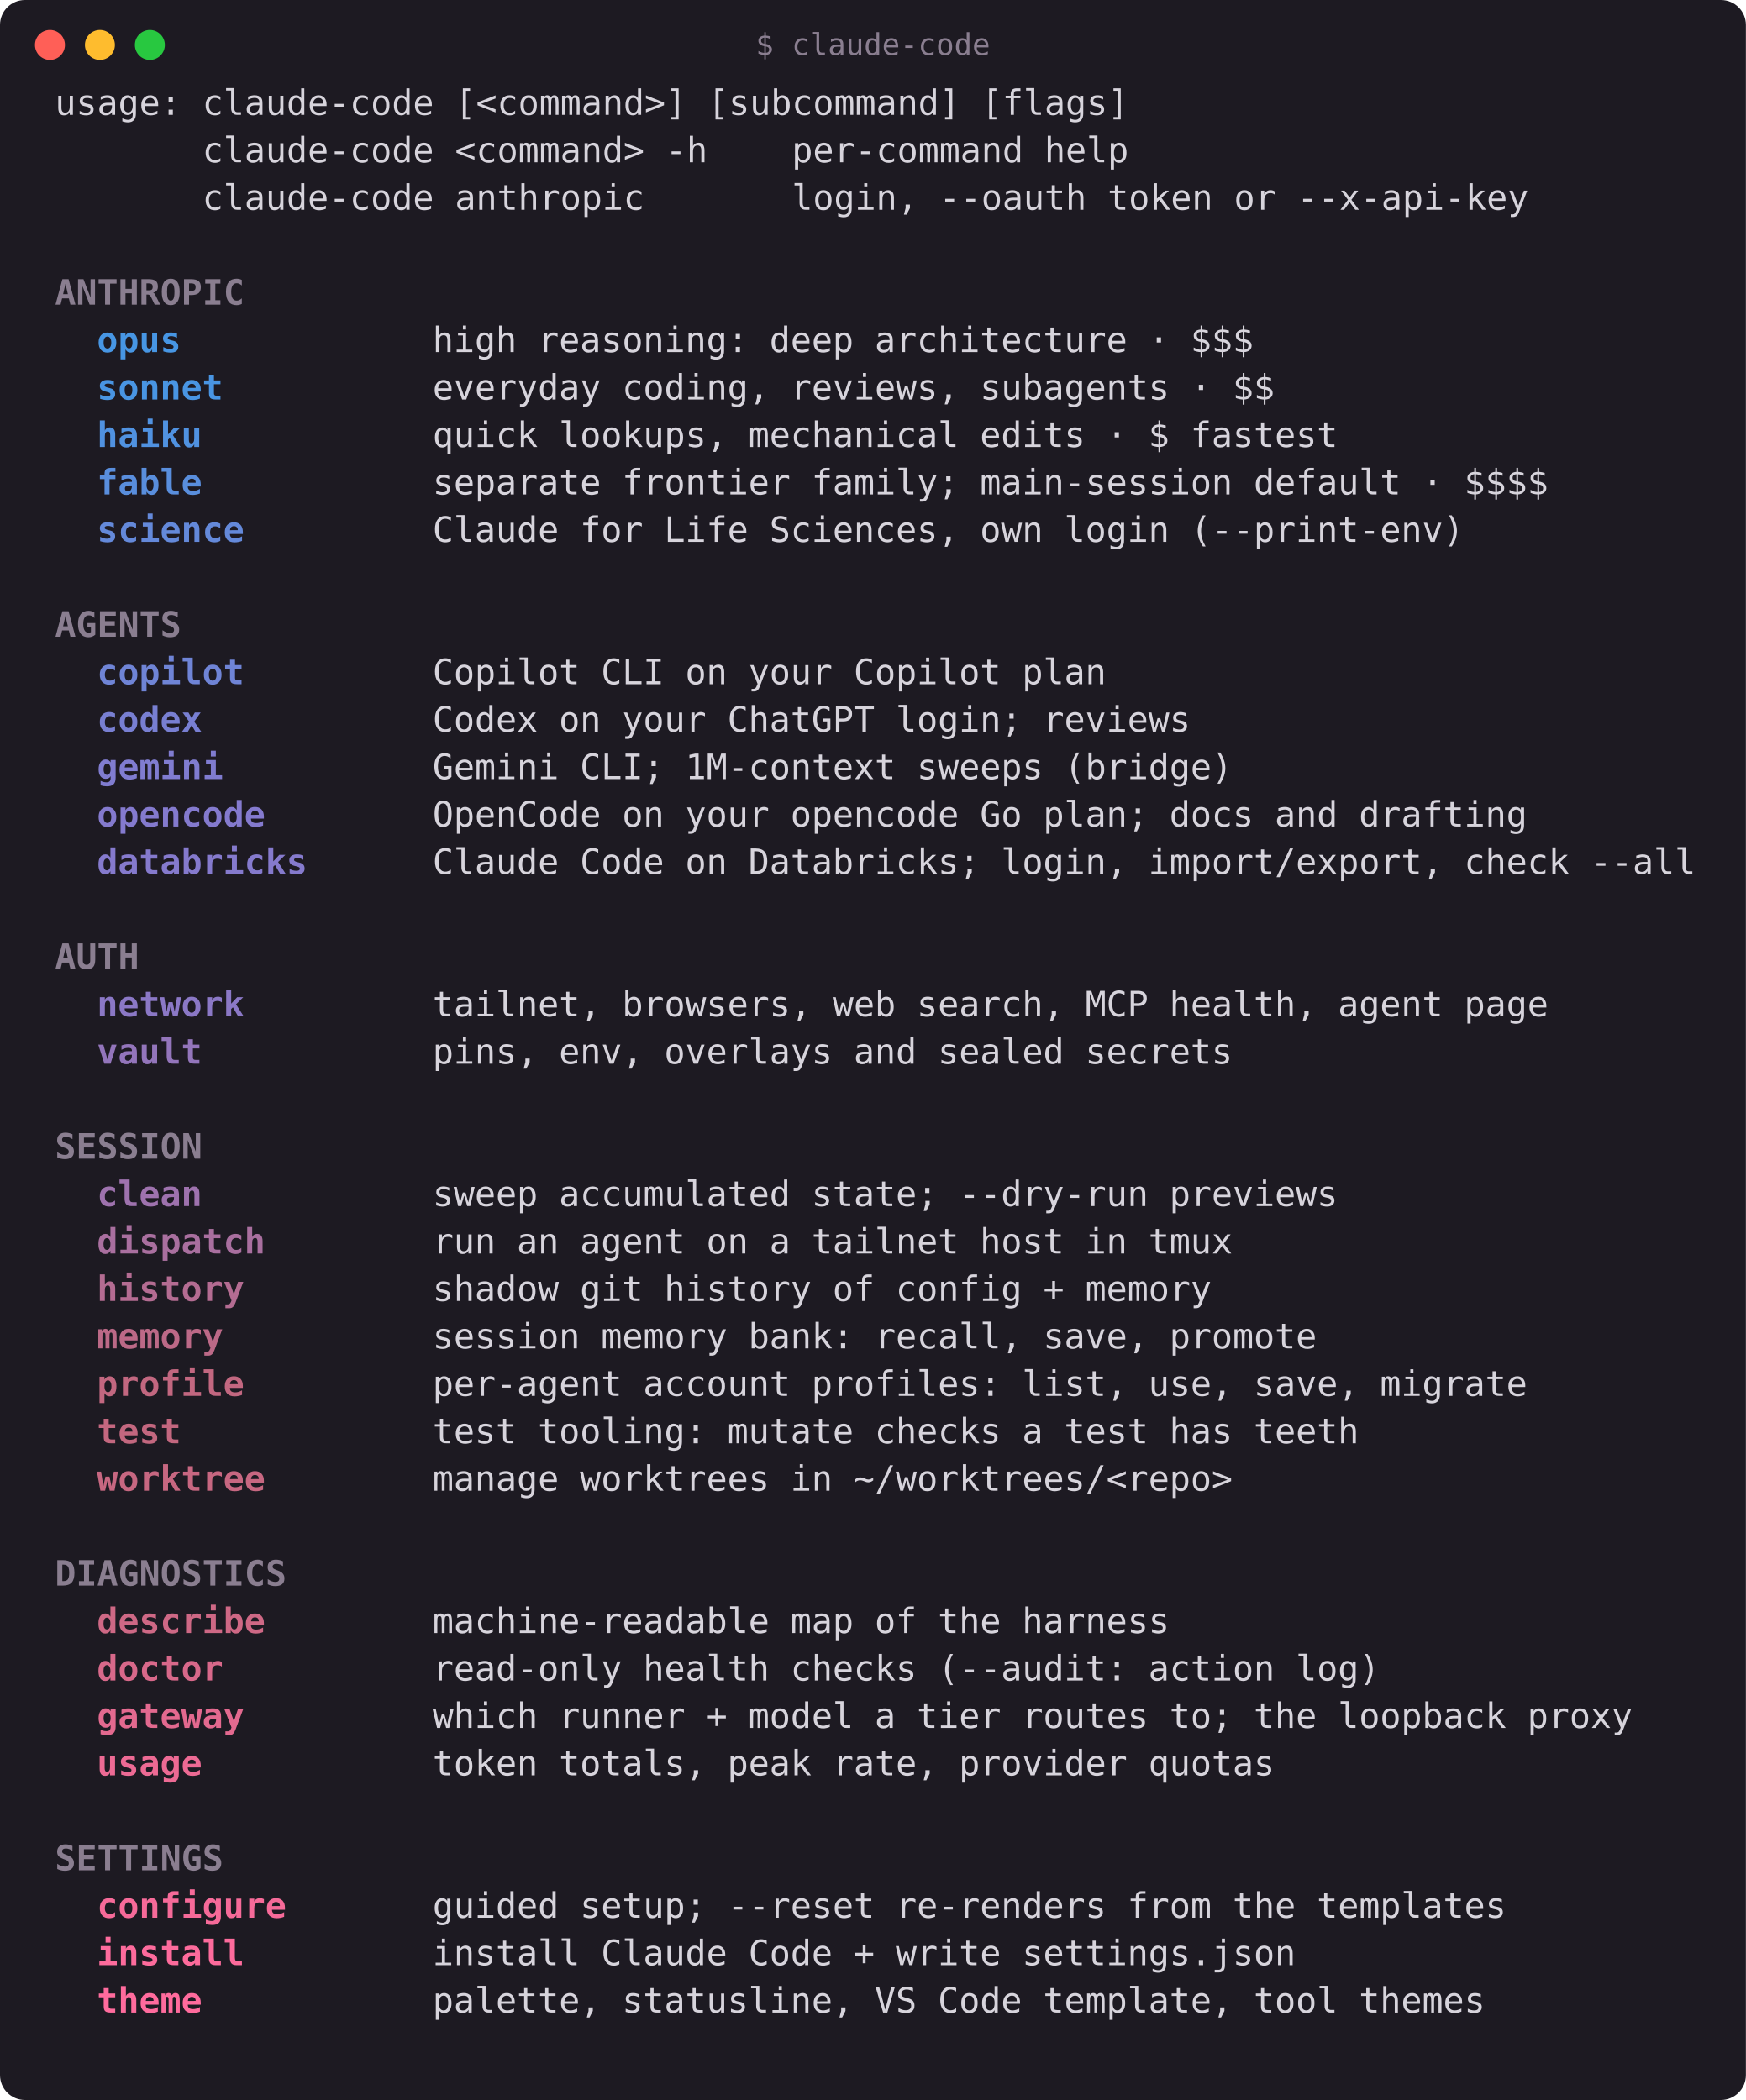
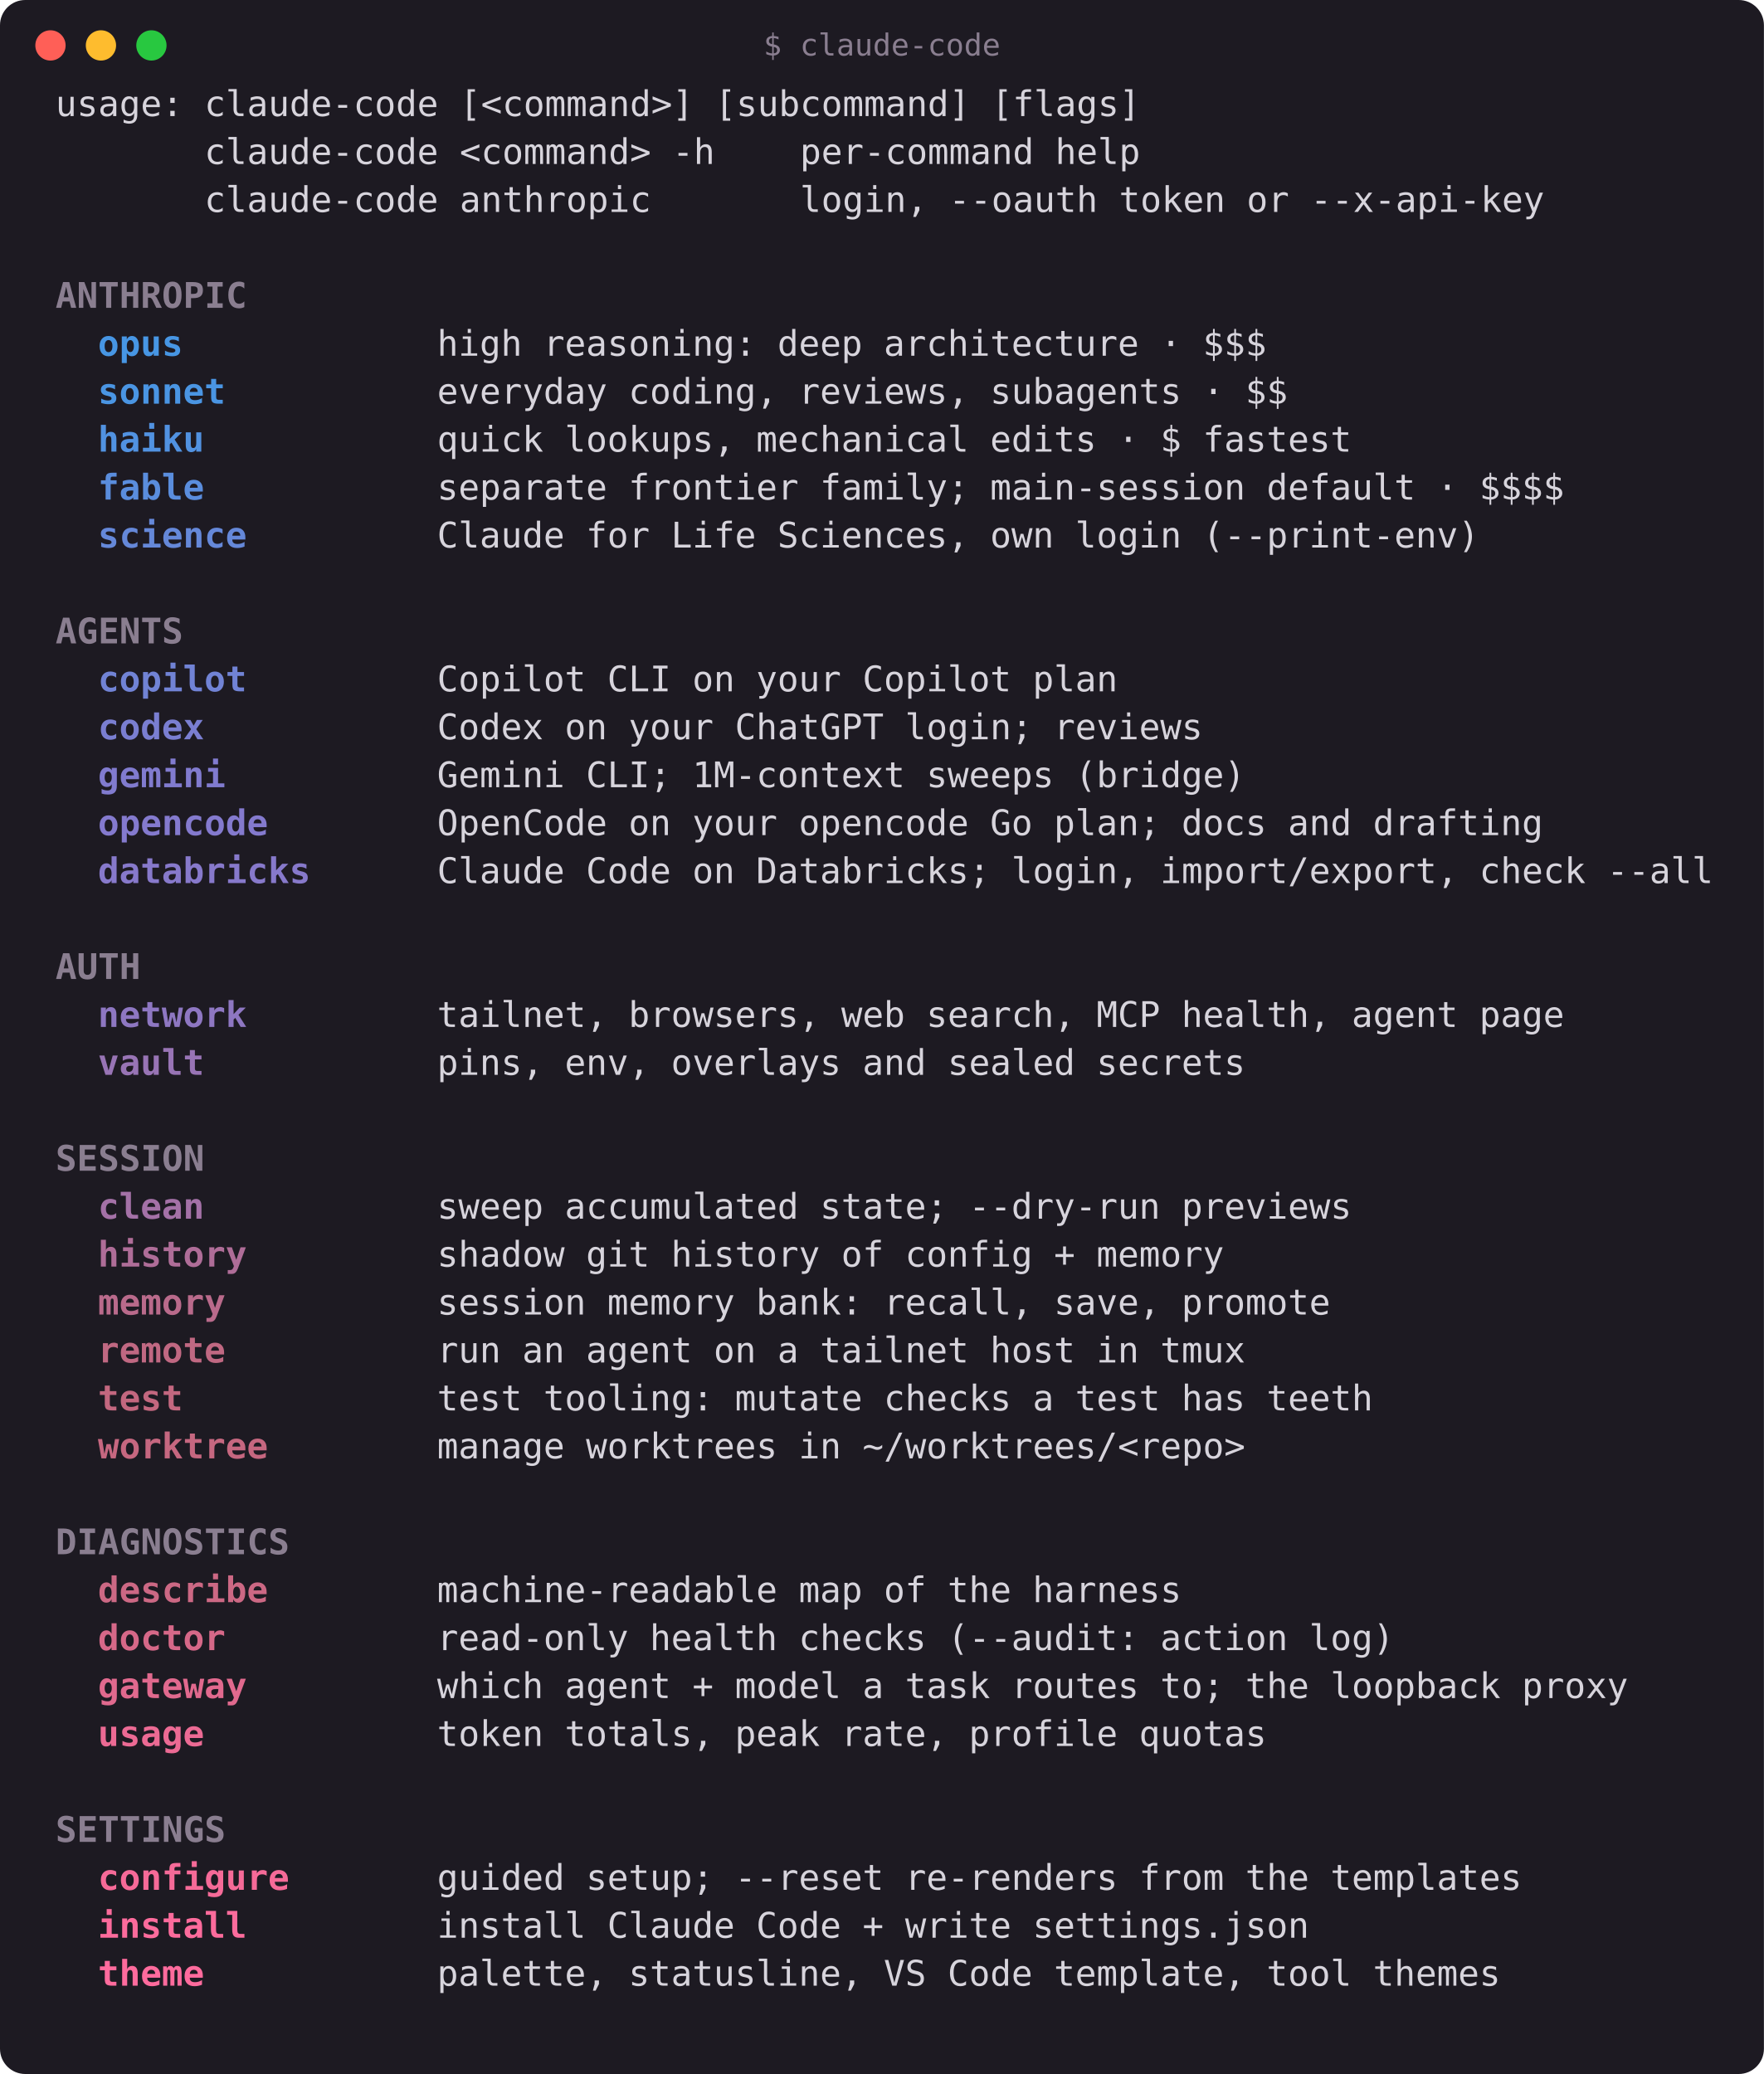
- <svg xmlns="http://www.w3.org/2000/svg" width="699" height="841" viewBox="0 0 699 841" role="img" aria-label="claude-code help menu">
-   <rect width="699" height="841" rx="10" fill="#1d1a22" />
+ <svg xmlns="http://www.w3.org/2000/svg" width="699" height="822" viewBox="0 0 699 822" role="img" aria-label="claude-code help menu">
+   <rect width="699" height="822" rx="10" fill="#1d1a22" />
  <circle cx="20" cy="18" r="6" fill="#ff5f57" />
  <circle cx="40" cy="18" r="6" fill="#febc2e" />
  <circle cx="60" cy="18" r="6" fill="#28c840" />
  <text x="349.5" y="22" fill="#8a7e90" font-family="ui-monospace,SFMono-Regular,Menlo,Consolas,monospace" font-size="12" text-anchor="middle">$ claude-code</text>
  <g font-family="ui-monospace,SFMono-Regular,Menlo,Consolas,monospace" font-size="14" xml:space="preserve">
    <text x="22.0" y="46" fill="#d7d4dc">usage: claude-code [&lt;command&gt;] [subcommand] [flags]</text>
    <text x="22.0" y="65" fill="#d7d4dc">       claude-code &lt;command&gt; -h    per-command help</text>
    <text x="22.0" y="84" fill="#d7d4dc">       claude-code anthropic       login, --oauth token or --x-api-key</text>
    <text x="22.0" y="122" fill="#8a7e90" font-weight="bold">ANTHROPIC</text>
    <text x="22.0" y="141" fill="#d7d4dc">  </text>
    <text x="38.8" y="141" fill="#4796e4" font-weight="bold">opus            </text>
    <text x="173.2" y="141" fill="#d7d4dc">high reasoning: deep architecture · $$$</text>
    <text x="22.0" y="160" fill="#d7d4dc">  </text>
-     <text x="38.8" y="160" fill="#4995e3" font-weight="bold">sonnet          </text>
+     <text x="38.8" y="160" fill="#4a95e3" font-weight="bold">sonnet          </text>
    <text x="173.2" y="160" fill="#d7d4dc">everyday coding, reviews, subagents · $$</text>
    <text x="22.0" y="179" fill="#d7d4dc">  </text>
-     <text x="38.8" y="179" fill="#5092e1" font-weight="bold">haiku           </text>
+     <text x="38.8" y="179" fill="#5192e1" font-weight="bold">haiku           </text>
    <text x="173.2" y="179" fill="#d7d4dc">quick lookups, mechanical edits · $ fastest</text>
    <text x="22.0" y="198" fill="#d7d4dc">  </text>
-     <text x="38.8" y="198" fill="#598edd" font-weight="bold">fable           </text>
+     <text x="38.8" y="198" fill="#5a8ddd" font-weight="bold">fable           </text>
    <text x="173.2" y="198" fill="#d7d4dc">separate frontier family; main-session default · $$$$</text>
    <text x="22.0" y="217" fill="#d7d4dc">  </text>
-     <text x="38.8" y="217" fill="#6489da" font-weight="bold">science         </text>
+     <text x="38.8" y="217" fill="#6588d9" font-weight="bold">science         </text>
    <text x="173.2" y="217" fill="#d7d4dc">Claude for Life Sciences, own login (--print-env)</text>
    <text x="22.0" y="255" fill="#8a7e90" font-weight="bold">AGENTS</text>
    <text x="22.0" y="274" fill="#d7d4dc">  </text>
-     <text x="38.8" y="274" fill="#6f84d6" font-weight="bold">copilot         </text>
+     <text x="38.8" y="274" fill="#7183d5" font-weight="bold">copilot         </text>
    <text x="173.2" y="274" fill="#d7d4dc">Copilot CLI on your Copilot plan</text>
    <text x="22.0" y="293" fill="#d7d4dc">  </text>
-     <text x="38.8" y="293" fill="#787fd2" font-weight="bold">codex           </text>
+     <text x="38.8" y="293" fill="#7a7ed1" font-weight="bold">codex           </text>
    <text x="173.2" y="293" fill="#d7d4dc">Codex on your ChatGPT login; reviews</text>
    <text x="22.0" y="312" fill="#d7d4dc">  </text>
-     <text x="38.8" y="312" fill="#807cd0" font-weight="bold">gemini          </text>
+     <text x="38.8" y="312" fill="#817bcf" font-weight="bold">gemini          </text>
    <text x="173.2" y="312" fill="#d7d4dc">Gemini CLI; 1M-context sweeps (bridge)</text>
    <text x="22.0" y="331" fill="#d7d4dc">  </text>
    <text x="38.8" y="331" fill="#847ace" font-weight="bold">opencode        </text>
    <text x="173.2" y="331" fill="#d7d4dc">OpenCode on your opencode Go plan; docs and drafting</text>
    <text x="22.0" y="350" fill="#d7d4dc">  </text>
-     <text x="38.8" y="350" fill="#857acd" font-weight="bold">databricks      </text>
+     <text x="38.8" y="350" fill="#8779cb" font-weight="bold">databricks      </text>
    <text x="173.2" y="350" fill="#d7d4dc">Claude Code on Databricks; login, import/export, check --all</text>
    <text x="22.0" y="388" fill="#8a7e90" font-weight="bold">AUTH</text>
    <text x="22.0" y="407" fill="#d7d4dc">  </text>
-     <text x="38.8" y="407" fill="#8b78c6" font-weight="bold">network         </text>
+     <text x="38.8" y="407" fill="#8e77c2" font-weight="bold">network         </text>
    <text x="173.2" y="407" fill="#d7d4dc">tailnet, browsers, web search, MCP health, agent page</text>
    <text x="22.0" y="426" fill="#d7d4dc">  </text>
-     <text x="38.8" y="426" fill="#9375bb" font-weight="bold">vault           </text>
+     <text x="38.8" y="426" fill="#9874b5" font-weight="bold">vault           </text>
    <text x="173.2" y="426" fill="#d7d4dc">pins, env, overlays and sealed secrets</text>
    <text x="22.0" y="464" fill="#8a7e90" font-weight="bold">SESSION</text>
    <text x="22.0" y="483" fill="#d7d4dc">  </text>
-     <text x="38.8" y="483" fill="#9e72ae" font-weight="bold">clean           </text>
+     <text x="38.8" y="483" fill="#a471a7" font-weight="bold">clean           </text>
    <text x="173.2" y="483" fill="#d7d4dc">sweep accumulated state; --dry-run previews</text>
    <text x="22.0" y="502" fill="#d7d4dc">  </text>
-     <text x="38.8" y="502" fill="#a96f9f" font-weight="bold">dispatch        </text>
-     <text x="173.2" y="502" fill="#d7d4dc">run an agent on a tailnet host in tmux</text>
+     <text x="38.8" y="502" fill="#af6d98" font-weight="bold">history         </text>
+     <text x="173.2" y="502" fill="#d7d4dc">shadow git history of config + memory</text>
    <text x="22.0" y="521" fill="#d7d4dc">  </text>
-     <text x="38.8" y="521" fill="#b46c92" font-weight="bold">history         </text>
-     <text x="173.2" y="521" fill="#d7d4dc">shadow git history of config + memory</text>
+     <text x="38.8" y="521" fill="#b96a8b" font-weight="bold">memory          </text>
+     <text x="173.2" y="521" fill="#d7d4dc">session memory bank: recall, save, promote</text>
    <text x="22.0" y="540" fill="#d7d4dc">  </text>
-     <text x="38.8" y="540" fill="#bc6987" font-weight="bold">memory          </text>
-     <text x="173.2" y="540" fill="#d7d4dc">session memory bank: recall, save, promote</text>
+     <text x="38.8" y="540" fill="#c06882" font-weight="bold">remote          </text>
+     <text x="173.2" y="540" fill="#d7d4dc">run an agent on a tailnet host in tmux</text>
    <text x="22.0" y="559" fill="#d7d4dc">  </text>
-     <text x="38.8" y="559" fill="#c26780" font-weight="bold">profile         </text>
-     <text x="173.2" y="559" fill="#d7d4dc">per-agent account profiles: list, use, save, migrate</text>
+     <text x="38.8" y="559" fill="#c3677f" font-weight="bold">test            </text>
+     <text x="173.2" y="559" fill="#d7d4dc">test tooling: mutate checks a test has teeth</text>
    <text x="22.0" y="578" fill="#d7d4dc">  </text>
-     <text x="38.8" y="578" fill="#c3677f" font-weight="bold">test            </text>
-     <text x="173.2" y="578" fill="#d7d4dc">test tooling: mutate checks a test has teeth</text>
-     <text x="22.0" y="597" fill="#d7d4dc">  </text>
-     <text x="38.8" y="597" fill="#c76781" font-weight="bold">worktree        </text>
-     <text x="173.2" y="597" fill="#d7d4dc">manage worktrees in ~/worktrees/&lt;repo&gt;</text>
-     <text x="22.0" y="635" fill="#8a7e90" font-weight="bold">DIAGNOSTICS</text>
+     <text x="38.8" y="578" fill="#c66780" font-weight="bold">worktree        </text>
+     <text x="173.2" y="578" fill="#d7d4dc">manage worktrees in ~/worktrees/&lt;repo&gt;</text>
+     <text x="22.0" y="616" fill="#8a7e90" font-weight="bold">DIAGNOSTICS</text>
+     <text x="22.0" y="635" fill="#d7d4dc">  </text>
+     <text x="38.8" y="635" fill="#cc6884" font-weight="bold">describe        </text>
+     <text x="173.2" y="635" fill="#d7d4dc">machine-readable map of the harness</text>
    <text x="22.0" y="654" fill="#d7d4dc">  </text>
-     <text x="38.8" y="654" fill="#ce6885" font-weight="bold">describe        </text>
-     <text x="173.2" y="654" fill="#d7d4dc">machine-readable map of the harness</text>
+     <text x="38.8" y="654" fill="#d66888" font-weight="bold">doctor          </text>
+     <text x="173.2" y="654" fill="#d7d4dc">read-only health checks (--audit: action log)</text>
    <text x="22.0" y="673" fill="#d7d4dc">  </text>
-     <text x="38.8" y="673" fill="#d8688a" font-weight="bold">doctor          </text>
-     <text x="173.2" y="673" fill="#d7d4dc">read-only health checks (--audit: action log)</text>
+     <text x="38.8" y="673" fill="#e1698e" font-weight="bold">gateway         </text>
+     <text x="173.2" y="673" fill="#d7d4dc">which agent + model a task routes to; the loopback proxy</text>
    <text x="22.0" y="692" fill="#d7d4dc">  </text>
-     <text x="38.8" y="692" fill="#e3698f" font-weight="bold">gateway         </text>
-     <text x="173.2" y="692" fill="#d7d4dc">which runner + model a tier routes to; the loopback proxy</text>
-     <text x="22.0" y="711" fill="#d7d4dc">  </text>
-     <text x="38.8" y="711" fill="#ed6a94" font-weight="bold">usage           </text>
-     <text x="173.2" y="711" fill="#d7d4dc">token totals, peak rate, provider quotas</text>
-     <text x="22.0" y="749" fill="#8a7e90" font-weight="bold">SETTINGS</text>
+     <text x="38.8" y="692" fill="#ec6a94" font-weight="bold">usage           </text>
+     <text x="173.2" y="692" fill="#d7d4dc">token totals, peak rate, profile quotas</text>
+     <text x="22.0" y="730" fill="#8a7e90" font-weight="bold">SETTINGS</text>
+     <text x="22.0" y="749" fill="#d7d4dc">  </text>
+     <text x="38.8" y="749" fill="#f66a98" font-weight="bold">configure       </text>
+     <text x="173.2" y="749" fill="#d7d4dc">guided setup; --reset re-renders from the templates</text>
    <text x="22.0" y="768" fill="#d7d4dc">  </text>
-     <text x="38.8" y="768" fill="#f66a99" font-weight="bold">configure       </text>
-     <text x="173.2" y="768" fill="#d7d4dc">guided setup; --reset re-renders from the templates</text>
+     <text x="38.8" y="768" fill="#fc6b9c" font-weight="bold">install         </text>
+     <text x="173.2" y="768" fill="#d7d4dc">install Claude Code + write settings.json</text>
    <text x="22.0" y="787" fill="#d7d4dc">  </text>
-     <text x="38.8" y="787" fill="#fd6b9c" font-weight="bold">install         </text>
-     <text x="173.2" y="787" fill="#d7d4dc">install Claude Code + write settings.json</text>
-     <text x="22.0" y="806" fill="#d7d4dc">  </text>
-     <text x="38.8" y="806" fill="#ff6b9d" font-weight="bold">theme           </text>
-     <text x="173.2" y="806" fill="#d7d4dc">palette, statusline, VS Code template, tool themes</text>
+     <text x="38.8" y="787" fill="#ff6b9d" font-weight="bold">theme           </text>
+     <text x="173.2" y="787" fill="#d7d4dc">palette, statusline, VS Code template, tool themes</text>
  </g>
</svg>
